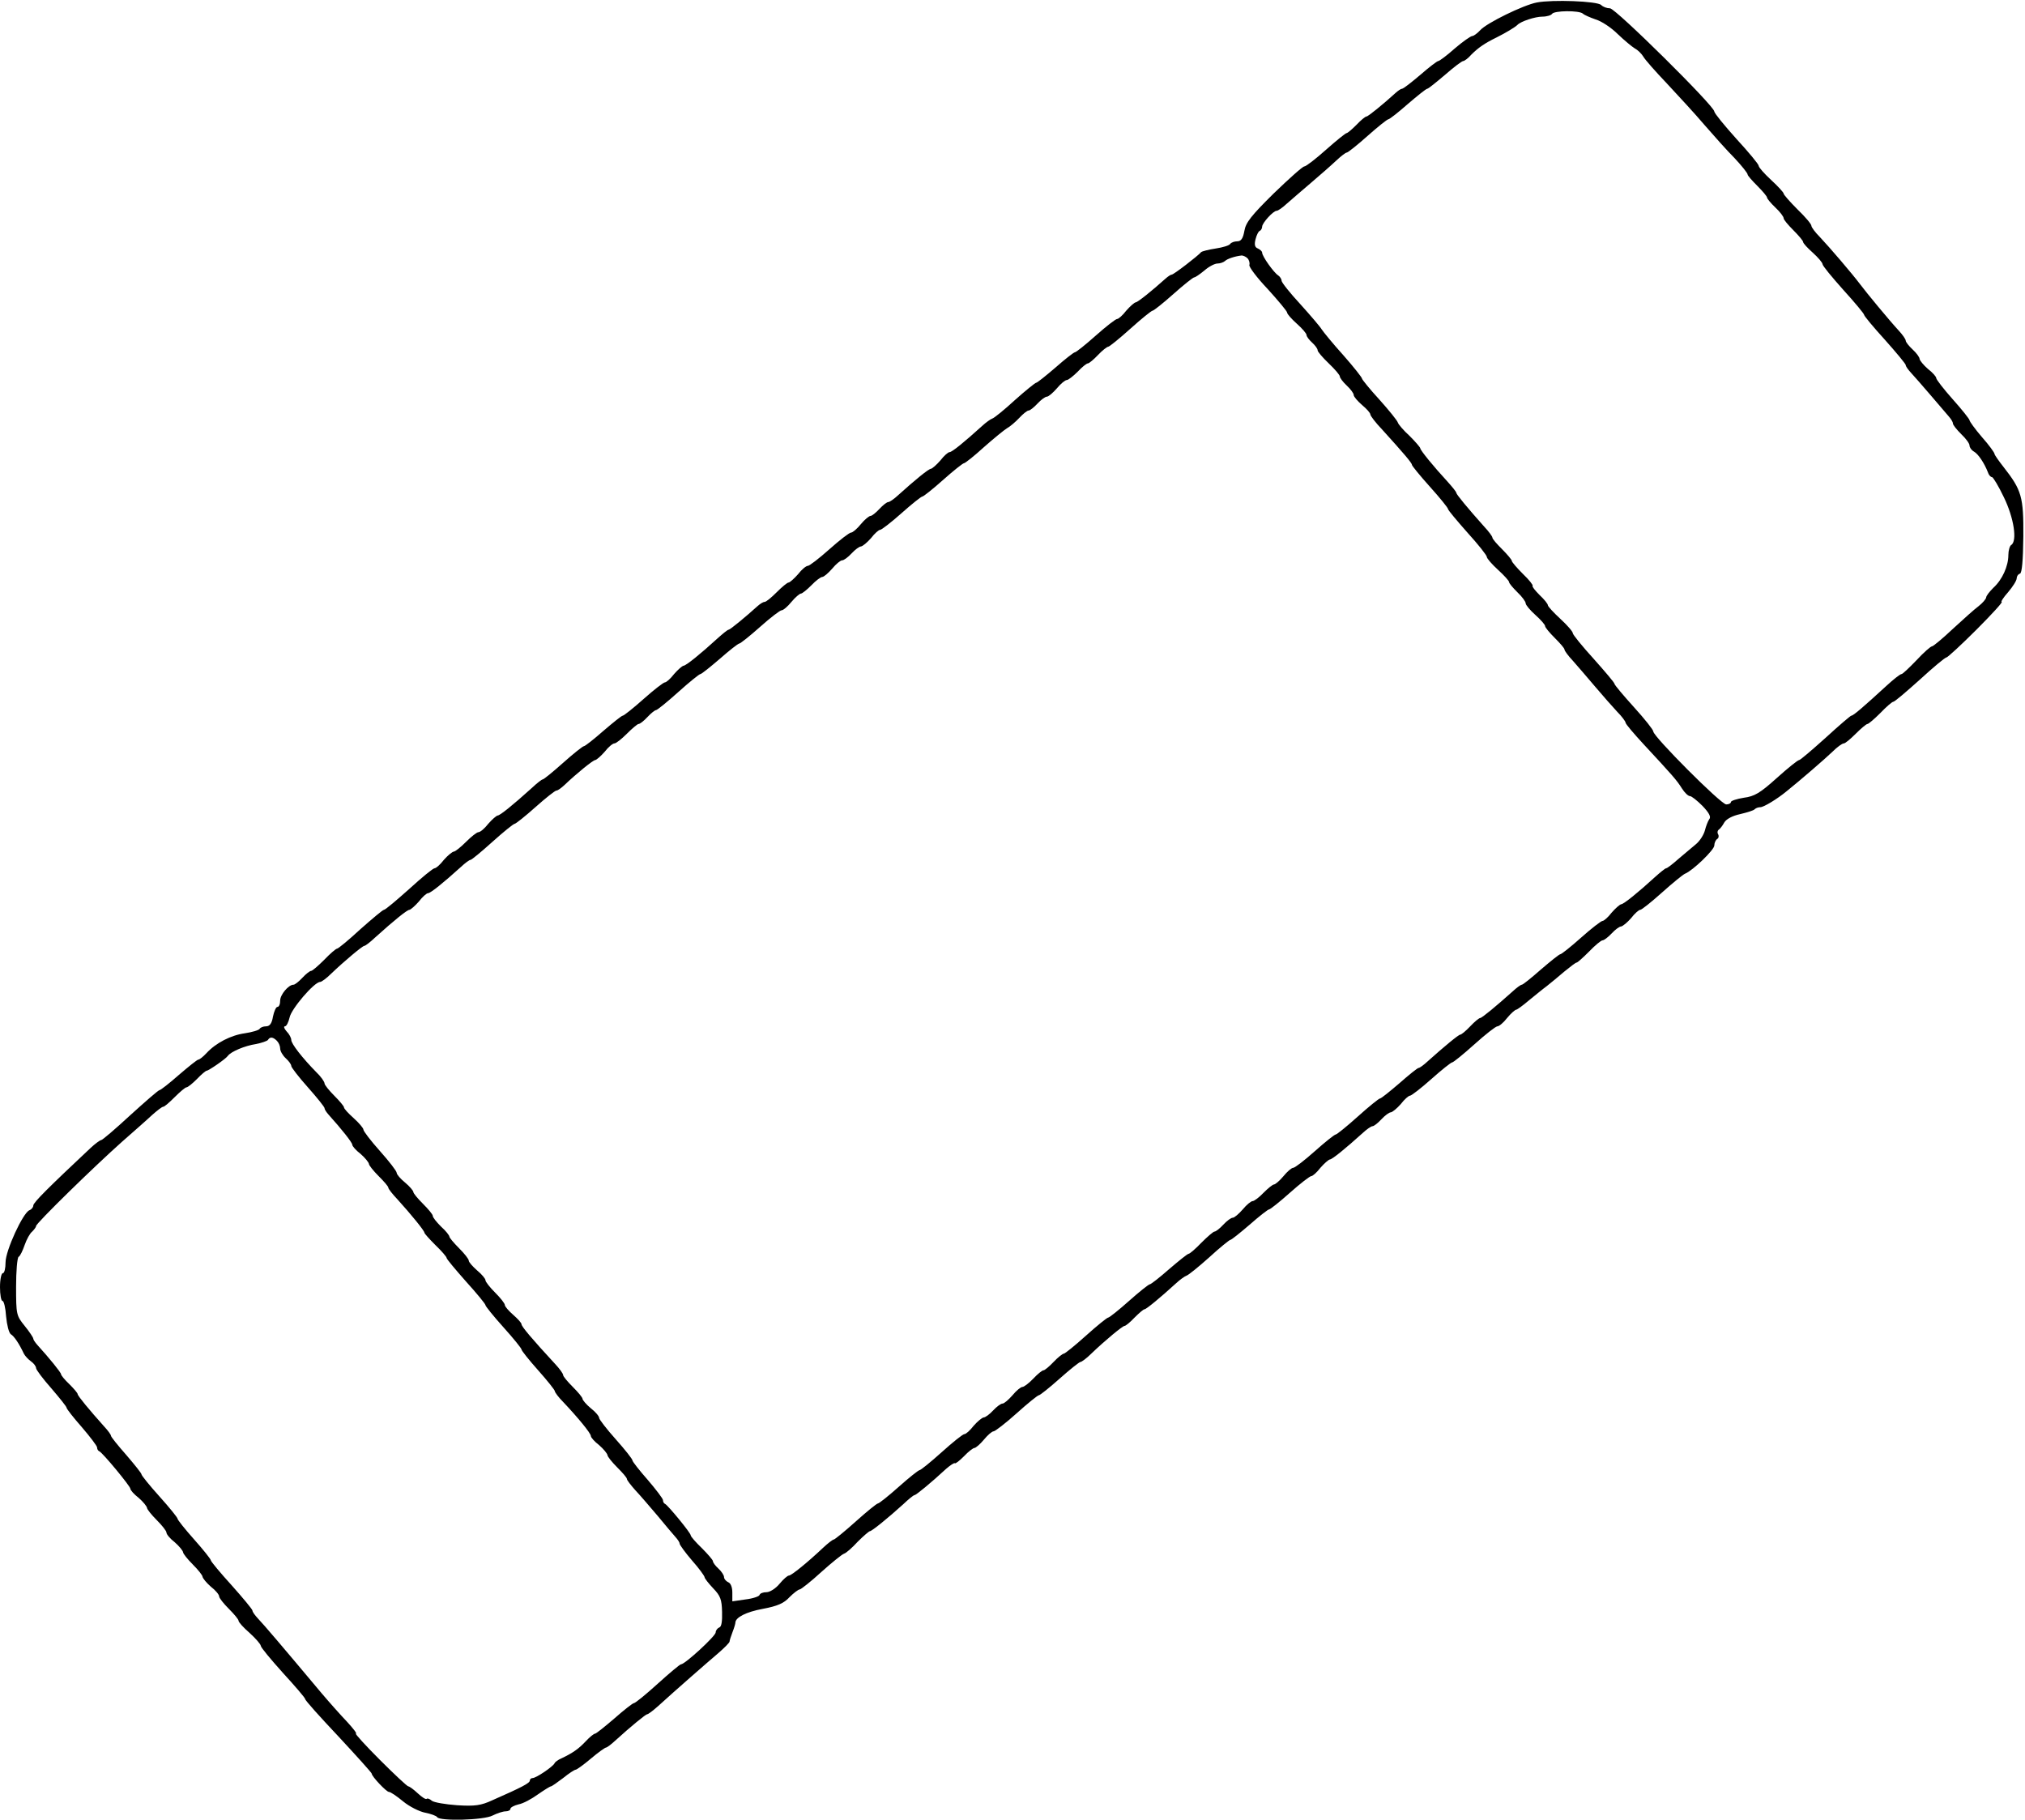
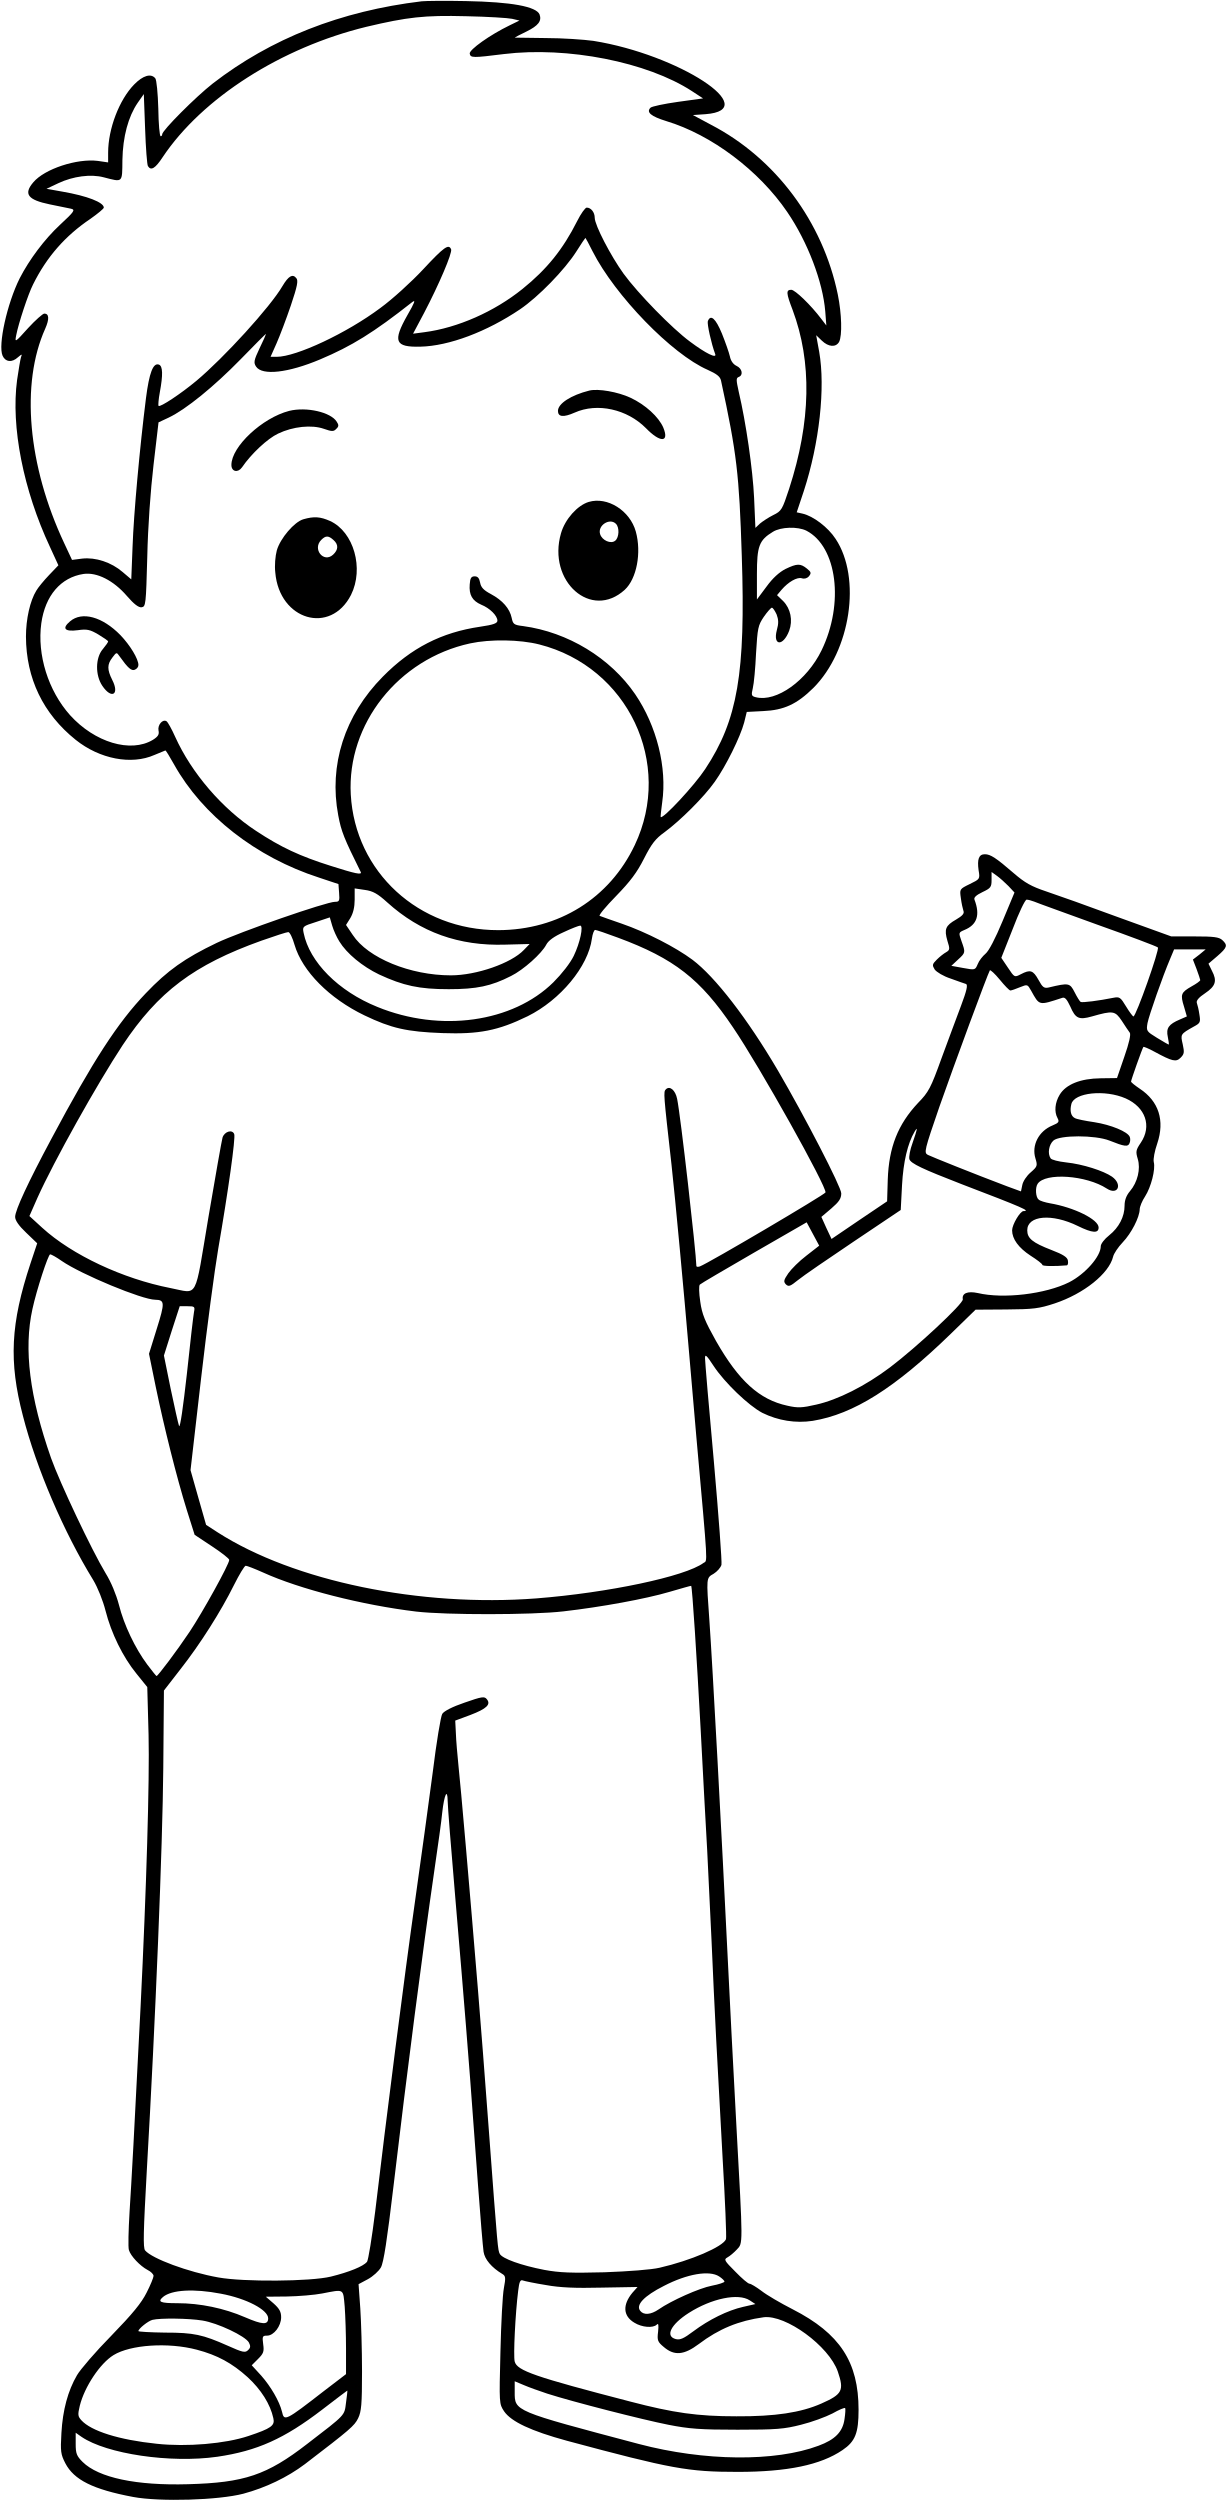
- <svg xmlns="http://www.w3.org/2000/svg" version="1.0" width="730pt" height="656pt" viewBox="0 0 730 656" preserveAspectRatio="xMidYMid meet">
-   <g transform="translate(0,656) scale(0.1,-0.1)" fill="#000000" stroke="none">
-     <path d="M5540 6551 c-48 -9 -181 -74 -204 -100 -11 -12 -24 -21 -29 -21 -5 0 -34 -20 -63 -45 -28 -25 -55 -45 -59 -45 -4 0 -33 -22 -65 -50 -32 -27 -61 -50 -66 -50 -4 0 -14 -7 -23 -15 -45 -41 -99 -85 -105 -85 -4 0 -20 -13 -36 -30 -16 -16 -32 -30 -36 -30 -3 0 -37 -27 -74 -60 -37 -33 -72 -60 -78 -60 -6 0 -55 -44 -110 -97 -81 -80 -101 -105 -106 -135 -5 -28 -12 -38 -26 -38 -10 0 -21 -4 -25 -9 -3 -6 -27 -13 -53 -17 -26 -4 -49 -10 -52 -13 -12 -14 -99 -81 -106 -81 -4 0 -14 -7 -23 -15 -49 -44 -100 -85 -107 -85 -5 -1 -20 -14 -34 -30 -13 -17 -28 -30 -33 -30 -5 0 -40 -27 -77 -60 -37 -33 -71 -60 -75 -60 -4 0 -36 -25 -70 -55 -35 -30 -66 -55 -70 -55 -3 0 -38 -28 -76 -62 -38 -35 -75 -65 -82 -67 -6 -2 -23 -14 -37 -27 -64 -58 -108 -94 -117 -94 -5 0 -20 -13 -33 -30 -14 -16 -29 -29 -34 -30 -8 0 -56 -39 -118 -95 -15 -14 -31 -25 -36 -25 -5 0 -19 -11 -32 -25 -13 -14 -27 -25 -32 -25 -5 0 -21 -13 -35 -30 -13 -16 -29 -30 -35 -30 -6 0 -41 -27 -78 -60 -37 -33 -72 -60 -78 -60 -6 0 -22 -13 -35 -30 -14 -16 -30 -30 -34 -30 -5 0 -24 -16 -43 -35 -19 -19 -38 -35 -44 -35 -5 0 -16 -7 -25 -15 -43 -39 -99 -85 -104 -85 -4 0 -22 -15 -41 -32 -59 -54 -113 -98 -122 -98 -5 -1 -20 -14 -34 -30 -13 -17 -28 -30 -33 -30 -5 0 -40 -27 -77 -60 -37 -33 -71 -60 -75 -60 -4 0 -35 -25 -70 -55 -34 -30 -66 -55 -70 -55 -4 0 -38 -27 -75 -60 -37 -33 -70 -60 -74 -60 -3 0 -20 -13 -38 -30 -72 -65 -116 -100 -124 -100 -5 -1 -20 -14 -34 -30 -13 -17 -29 -30 -35 -30 -6 0 -26 -16 -45 -35 -19 -19 -39 -35 -44 -35 -6 -1 -22 -14 -36 -30 -13 -17 -28 -30 -33 -30 -6 0 -47 -34 -92 -75 -46 -41 -86 -75 -91 -75 -4 0 -42 -32 -85 -70 -42 -39 -80 -70 -84 -70 -4 0 -25 -18 -46 -40 -22 -22 -43 -40 -47 -40 -5 0 -19 -11 -32 -25 -13 -14 -27 -25 -32 -25 -18 0 -48 -36 -48 -57 0 -13 -4 -23 -10 -23 -5 0 -12 -16 -16 -35 -4 -25 -12 -35 -25 -35 -10 0 -20 -4 -23 -9 -3 -5 -27 -12 -53 -16 -51 -7 -105 -35 -139 -72 -12 -13 -25 -23 -29 -23 -4 0 -35 -25 -70 -55 -34 -30 -66 -55 -70 -55 -4 0 -51 -41 -105 -90 -54 -50 -101 -90 -105 -90 -4 0 -22 -13 -39 -29 -149 -140 -206 -196 -206 -207 0 -6 -6 -14 -14 -17 -23 -9 -86 -145 -86 -188 0 -21 -4 -39 -10 -39 -5 0 -10 -22 -10 -50 0 -27 4 -50 9 -50 5 0 11 -25 13 -56 3 -31 10 -59 17 -64 12 -7 30 -34 47 -70 4 -8 16 -21 26 -28 10 -7 18 -18 18 -24 0 -6 25 -39 55 -73 30 -35 55 -66 55 -70 0 -4 25 -36 55 -70 30 -35 55 -68 55 -73 0 -6 3 -12 8 -14 12 -5 112 -126 112 -135 0 -5 13 -20 30 -33 16 -14 29 -30 30 -36 0 -5 16 -25 35 -44 19 -19 35 -39 35 -45 0 -6 13 -22 30 -35 16 -14 29 -30 30 -36 0 -5 16 -25 35 -44 19 -19 35 -39 35 -44 1 -6 14 -22 30 -36 17 -13 30 -29 30 -35 0 -6 16 -26 35 -45 19 -19 35 -38 35 -43 0 -5 18 -25 40 -44 22 -20 40 -41 40 -46 0 -6 36 -49 80 -98 44 -48 80 -90 80 -94 0 -5 54 -65 120 -135 66 -71 120 -131 120 -134 0 -10 53 -66 62 -66 6 0 28 -15 51 -34 23 -19 59 -37 80 -41 20 -4 40 -11 43 -16 9 -15 169 -11 200 6 16 8 37 15 47 15 9 0 17 4 17 9 0 5 13 12 29 16 17 3 48 20 70 36 23 16 44 29 47 29 3 0 23 14 44 30 21 17 41 30 45 30 4 0 29 18 55 40 26 22 51 40 55 40 3 0 18 11 33 25 56 51 110 95 115 95 4 0 21 13 39 29 66 60 177 157 217 191 22 19 41 38 41 42 0 4 5 19 11 35 6 15 10 30 10 33 0 19 39 39 99 50 53 10 76 20 96 42 15 15 32 28 37 28 4 0 40 28 78 63 38 34 75 64 82 66 7 2 29 21 49 43 21 21 41 38 44 38 7 0 66 48 120 97 19 18 37 33 41 33 5 0 59 44 114 95 15 13 29 22 31 20 2 -3 17 9 33 25 16 17 33 30 38 30 4 0 20 13 34 30 13 16 29 30 35 30 5 0 43 29 83 65 40 36 76 65 80 65 4 0 38 27 75 60 37 33 71 60 75 60 4 0 22 13 39 30 50 48 113 100 120 100 4 0 20 13 36 30 16 16 32 30 36 30 6 0 56 41 114 94 14 13 31 25 37 27 7 2 44 32 82 66 38 35 73 63 76 63 4 0 35 25 70 55 34 30 66 55 70 55 4 0 38 27 75 60 37 33 72 60 77 60 5 0 20 13 33 30 14 16 29 29 34 30 8 0 56 39 118 95 15 14 31 25 36 25 5 0 19 11 32 25 13 14 28 25 34 25 6 1 22 14 36 30 13 17 28 30 33 30 5 0 40 27 77 60 37 33 71 60 75 60 4 0 40 29 80 65 40 36 77 65 83 65 6 0 22 13 35 30 14 17 29 30 33 30 3 0 24 15 45 33 21 17 50 41 65 52 14 11 43 35 64 53 21 17 40 32 44 32 3 0 23 18 45 40 21 22 43 40 48 40 5 0 20 11 33 25 13 14 28 25 34 25 6 1 22 14 36 30 13 17 28 30 33 30 5 0 40 28 78 62 39 35 76 65 83 68 28 11 106 86 106 102 0 9 5 20 10 23 6 4 7 11 4 17 -4 6 -3 13 2 17 5 3 14 15 20 26 7 12 29 24 57 30 25 6 49 13 53 18 4 4 13 7 20 7 12 0 60 29 94 57 50 40 140 118 166 143 17 17 35 30 41 30 5 0 24 16 43 35 19 19 38 35 42 35 4 0 25 18 47 40 21 22 42 40 46 40 5 0 47 36 96 80 48 44 91 80 96 80 4 0 53 45 108 100 55 55 96 100 91 100 -4 0 6 16 23 35 17 20 31 42 31 50 0 7 5 15 12 17 7 3 11 46 12 134 1 143 -6 167 -71 250 -18 23 -33 44 -33 48 0 4 -20 32 -45 60 -25 29 -45 57 -45 61 0 4 -27 38 -60 75 -33 37 -60 72 -60 77 0 5 -13 20 -30 33 -16 14 -29 30 -30 36 0 6 -11 21 -25 34 -14 13 -25 27 -25 32 0 5 -11 21 -25 36 -35 38 -116 136 -140 168 -27 36 -109 132 -145 170 -17 17 -30 35 -30 40 0 6 -22 32 -50 59 -27 27 -50 53 -50 57 0 4 -20 26 -45 49 -25 23 -45 46 -45 51 0 6 -36 49 -80 97 -44 49 -80 93 -80 99 0 20 -356 372 -376 372 -11 0 -25 5 -32 12 -14 14 -176 20 -232 9z m166 -40 c5 -5 26 -14 46 -21 21 -6 57 -30 80 -53 24 -23 52 -46 62 -52 10 -5 24 -19 30 -29 6 -11 45 -55 86 -98 41 -44 102 -110 135 -149 33 -38 81 -92 108 -119 26 -28 47 -54 47 -59 0 -4 16 -22 35 -41 19 -19 35 -38 35 -42 0 -4 14 -21 30 -36 17 -16 30 -33 30 -39 0 -5 16 -24 35 -43 19 -19 35 -38 35 -42 0 -5 16 -22 35 -39 19 -17 35 -36 35 -41 0 -6 34 -47 75 -93 41 -45 75 -86 75 -90 0 -4 34 -45 75 -90 41 -46 75 -87 75 -91 0 -5 9 -17 20 -29 10 -11 42 -47 70 -80 28 -33 57 -67 65 -76 8 -9 15 -20 15 -25 0 -6 14 -23 30 -39 17 -16 30 -34 30 -41 0 -7 7 -17 16 -22 16 -9 38 -43 50 -74 3 -10 10 -18 15 -18 4 0 24 -33 43 -73 36 -74 49 -158 26 -172 -5 -3 -10 -20 -10 -36 0 -40 -22 -89 -54 -118 -14 -14 -26 -29 -26 -35 -1 -6 -13 -20 -27 -31 -15 -11 -56 -48 -93 -82 -37 -35 -71 -63 -75 -63 -5 0 -30 -22 -56 -50 -26 -27 -50 -50 -54 -50 -5 0 -29 -19 -54 -42 -85 -78 -120 -108 -127 -108 -3 0 -45 -36 -93 -80 -49 -44 -91 -80 -95 -80 -5 0 -41 -29 -81 -65 -60 -54 -80 -66 -119 -71 -25 -4 -46 -11 -46 -15 0 -5 -8 -9 -17 -9 -19 0 -263 245 -263 263 0 6 -31 45 -70 88 -38 42 -70 80 -70 84 0 4 -34 44 -75 90 -41 45 -75 87 -75 92 0 6 -20 29 -45 52 -25 23 -45 45 -45 49 0 5 -13 21 -30 37 -16 16 -28 31 -25 33 2 3 -13 22 -35 43 -22 22 -40 43 -40 47 0 4 -16 23 -35 42 -19 19 -35 37 -35 42 0 4 -13 22 -30 40 -59 66 -100 116 -100 121 0 4 -15 22 -32 41 -50 54 -98 113 -98 120 0 3 -17 23 -38 44 -22 20 -41 42 -43 49 -2 7 -32 44 -66 82 -35 38 -63 73 -63 76 0 4 -30 42 -67 84 -38 42 -72 84 -78 93 -5 9 -40 50 -77 91 -38 41 -68 79 -68 85 0 6 -6 15 -12 19 -16 10 -58 69 -58 82 0 5 -7 11 -15 15 -11 4 -14 13 -9 33 4 16 11 30 16 31 4 2 8 9 8 15 0 13 40 57 52 57 5 0 21 11 36 25 15 13 54 47 87 75 33 28 74 64 92 81 17 16 34 29 38 29 4 0 38 27 75 60 37 33 71 60 75 60 4 0 36 25 70 55 35 30 66 55 70 55 4 0 32 23 64 50 32 28 61 50 66 50 4 0 18 10 29 23 25 25 48 41 91 62 34 17 67 37 75 45 12 13 64 30 90 30 16 0 32 5 35 10 8 12 97 13 111 1z m-1209 -882 c6 -6 9 -17 7 -24 -3 -6 27 -46 66 -87 38 -42 70 -80 70 -85 0 -5 16 -23 35 -40 19 -17 35 -35 35 -41 0 -5 9 -17 20 -27 11 -10 20 -22 20 -28 0 -5 18 -26 40 -47 22 -21 40 -42 40 -47 0 -5 11 -20 25 -33 14 -13 25 -28 25 -34 0 -6 14 -22 30 -36 17 -14 30 -29 30 -34 0 -5 19 -30 43 -55 77 -85 107 -120 107 -127 0 -3 29 -39 65 -79 36 -40 65 -76 65 -80 0 -4 32 -42 70 -85 39 -43 70 -82 70 -88 0 -5 18 -26 40 -46 22 -20 40 -40 40 -44 0 -5 14 -21 30 -37 17 -16 30 -34 30 -40 0 -6 16 -25 35 -42 19 -17 35 -35 35 -40 0 -5 16 -24 35 -43 19 -19 35 -37 35 -42 0 -4 13 -22 30 -40 16 -18 52 -60 80 -93 28 -33 64 -74 80 -91 17 -17 30 -35 30 -39 0 -5 30 -40 66 -79 103 -111 119 -129 137 -158 10 -16 23 -28 29 -28 6 0 26 -16 45 -35 24 -25 32 -40 25 -48 -5 -7 -12 -25 -16 -41 -4 -15 -18 -38 -33 -50 -14 -11 -42 -36 -63 -53 -20 -18 -40 -33 -43 -33 -4 0 -22 -15 -41 -32 -59 -54 -113 -98 -122 -98 -5 -1 -20 -14 -34 -30 -13 -17 -28 -30 -33 -30 -5 0 -40 -27 -77 -60 -37 -33 -71 -60 -75 -60 -4 0 -35 -25 -70 -55 -34 -30 -65 -55 -69 -55 -4 0 -19 -11 -34 -25 -58 -52 -110 -95 -116 -95 -4 0 -20 -13 -36 -30 -16 -17 -32 -30 -36 -30 -6 0 -58 -43 -116 -95 -15 -14 -30 -25 -34 -25 -4 0 -35 -25 -69 -55 -35 -30 -66 -55 -70 -55 -4 0 -40 -29 -80 -65 -40 -36 -76 -65 -80 -65 -4 0 -38 -27 -75 -60 -37 -33 -72 -60 -78 -60 -6 0 -22 -14 -35 -30 -14 -17 -30 -30 -34 -30 -5 0 -22 -14 -38 -30 -16 -17 -34 -30 -39 -30 -6 0 -22 -13 -36 -30 -14 -16 -30 -30 -36 -30 -6 0 -21 -11 -34 -25 -13 -14 -27 -25 -32 -25 -4 0 -25 -18 -47 -40 -21 -22 -42 -40 -46 -40 -4 0 -35 -25 -70 -55 -34 -30 -66 -55 -70 -55 -4 0 -38 -27 -75 -60 -37 -33 -71 -60 -75 -60 -4 0 -40 -29 -80 -65 -40 -36 -76 -65 -80 -65 -4 0 -21 -13 -37 -30 -15 -16 -32 -30 -36 -30 -5 0 -21 -13 -37 -30 -16 -17 -34 -30 -39 -30 -6 0 -22 -13 -36 -30 -14 -16 -30 -30 -36 -30 -6 0 -21 -11 -34 -25 -13 -14 -28 -25 -34 -25 -6 -1 -22 -14 -36 -30 -13 -17 -28 -30 -33 -30 -6 0 -42 -29 -82 -65 -40 -36 -76 -65 -80 -65 -4 0 -38 -27 -75 -60 -37 -33 -71 -60 -75 -60 -4 0 -40 -29 -80 -65 -40 -36 -76 -65 -79 -65 -4 0 -22 -14 -39 -30 -55 -52 -114 -100 -123 -100 -5 0 -20 -13 -34 -30 -14 -17 -35 -30 -47 -30 -12 0 -23 -4 -25 -10 -1 -5 -24 -13 -50 -16 l-48 -7 0 32 c0 19 -6 34 -15 37 -8 4 -15 12 -15 19 0 6 -9 20 -20 30 -11 10 -20 22 -20 27 0 4 -18 25 -40 47 -22 21 -40 42 -40 46 0 9 -82 108 -92 113 -5 2 -8 8 -8 14 0 5 -25 38 -55 73 -30 34 -55 66 -55 70 0 5 -27 39 -60 76 -33 37 -60 72 -60 77 0 6 -13 22 -30 35 -17 14 -30 30 -30 34 0 5 -16 24 -35 43 -19 19 -35 38 -35 43 0 5 -13 23 -29 40 -84 91 -121 135 -121 143 0 5 -14 20 -30 34 -16 14 -30 30 -30 35 0 6 -16 26 -35 45 -19 19 -35 39 -35 45 0 5 -13 21 -30 35 -16 14 -30 30 -30 35 0 6 -16 26 -35 45 -19 19 -35 38 -35 42 0 4 -13 21 -30 36 -16 16 -30 33 -30 39 0 5 -16 24 -35 43 -19 19 -35 38 -35 43 0 4 -13 20 -30 34 -16 13 -30 29 -30 35 0 6 -27 41 -60 78 -33 37 -60 72 -60 78 0 5 -16 24 -35 41 -19 17 -35 34 -35 39 0 4 -16 23 -35 42 -19 19 -35 39 -35 44 0 6 -13 25 -30 41 -50 51 -90 102 -90 116 0 7 -7 21 -17 31 -9 10 -11 18 -6 18 6 0 13 15 17 32 6 31 89 128 110 128 5 0 23 13 40 30 48 46 113 100 119 100 4 0 21 13 39 30 72 65 116 100 124 100 5 1 20 14 34 30 13 17 28 30 33 30 9 0 55 37 119 95 15 14 30 25 34 25 4 0 39 29 79 65 40 36 76 65 80 65 4 0 38 27 75 60 37 33 71 60 76 60 5 0 17 9 29 20 43 41 103 90 111 90 5 1 20 14 34 30 13 17 29 30 35 30 6 0 26 16 45 35 19 19 38 35 42 35 5 0 19 11 32 25 13 14 27 25 31 25 4 0 40 29 80 65 40 36 76 65 80 65 4 0 35 25 70 55 34 30 66 55 70 55 4 0 38 27 75 60 37 33 72 60 78 60 6 0 22 14 35 30 14 17 30 30 34 30 5 0 22 14 38 30 16 17 34 30 39 30 6 0 22 14 36 30 14 17 30 30 36 30 6 0 21 11 34 25 13 14 28 25 34 25 6 1 22 14 36 30 13 17 28 30 33 30 5 0 40 27 77 60 37 33 71 60 75 60 4 0 38 27 75 60 37 33 71 60 75 60 4 0 37 26 72 58 35 31 73 62 83 68 11 6 31 23 44 37 14 15 29 27 34 27 5 0 19 11 32 25 13 14 28 25 34 25 6 0 22 14 36 30 14 17 30 30 36 30 5 0 23 14 39 30 16 17 32 30 37 30 4 0 21 14 36 30 16 17 33 30 37 30 4 0 40 29 80 65 40 36 76 65 80 65 4 0 38 27 75 60 37 33 71 60 75 60 4 0 20 11 37 25 16 14 37 25 47 25 9 0 21 4 27 9 8 8 35 17 60 20 5 0 15 -4 21 -10z m-3499 -2821 c7 -7 12 -19 12 -28 0 -9 9 -25 20 -35 11 -10 20 -22 20 -28 0 -5 27 -40 60 -77 33 -37 60 -71 60 -75 0 -5 7 -15 15 -24 46 -51 85 -100 85 -108 0 -5 13 -20 30 -33 16 -14 29 -30 30 -36 0 -5 16 -25 35 -44 19 -19 35 -37 35 -42 0 -4 15 -23 33 -42 49 -54 97 -113 97 -120 0 -3 18 -23 40 -45 22 -21 40 -42 40 -46 0 -4 32 -42 70 -85 39 -43 70 -81 70 -85 0 -4 29 -40 65 -80 36 -40 65 -76 65 -80 0 -4 27 -38 60 -75 33 -37 60 -71 60 -75 0 -4 13 -22 30 -39 53 -56 100 -113 100 -123 0 -5 13 -20 30 -33 16 -14 29 -30 30 -36 0 -5 16 -25 35 -44 19 -19 35 -37 35 -42 0 -4 14 -22 30 -40 17 -18 53 -60 81 -93 27 -33 56 -67 64 -76 8 -9 15 -19 15 -24 0 -4 20 -32 45 -61 25 -28 45 -56 45 -60 0 -4 14 -22 31 -40 26 -27 31 -40 32 -85 1 -34 -2 -54 -10 -56 -7 -3 -13 -11 -13 -18 0 -13 -111 -115 -125 -115 -4 0 -42 -32 -84 -70 -43 -39 -81 -70 -86 -70 -4 0 -36 -25 -70 -55 -35 -30 -66 -55 -70 -55 -4 0 -19 -12 -33 -27 -26 -28 -48 -43 -88 -62 -12 -5 -23 -13 -25 -18 -6 -12 -66 -53 -79 -53 -5 0 -10 -4 -10 -9 0 -9 -28 -24 -135 -71 -41 -19 -63 -22 -127 -18 -42 3 -83 10 -91 16 -8 7 -16 10 -19 7 -3 -3 -17 6 -32 20 -15 14 -30 25 -34 25 -4 0 -50 43 -102 95 -52 52 -91 95 -87 95 5 0 -10 19 -32 43 -22 23 -63 69 -91 102 -145 173 -208 247 -230 270 -11 12 -20 24 -20 29 0 4 -34 45 -75 91 -41 45 -75 86 -75 90 0 4 -27 38 -60 75 -33 37 -60 71 -60 75 0 4 -29 40 -65 80 -36 40 -65 76 -65 80 0 4 -25 35 -55 70 -30 34 -55 65 -55 69 0 4 -11 19 -25 34 -52 58 -95 110 -95 116 0 4 -14 20 -30 36 -17 16 -30 32 -30 36 0 6 -44 60 -85 105 -8 9 -15 19 -15 23 0 4 -14 25 -31 46 -30 37 -31 41 -31 141 0 56 4 104 9 108 6 3 15 23 22 43 7 20 19 42 27 48 7 7 14 16 14 20 0 10 210 215 310 304 41 36 90 79 108 96 18 16 36 30 40 30 5 0 23 16 42 35 19 19 38 35 42 35 5 0 22 14 38 30 16 17 32 30 35 30 7 0 68 42 76 53 11 16 62 37 101 43 21 4 41 11 44 15 7 12 18 11 32 -3z" />
+ <svg xmlns="http://www.w3.org/2000/svg" version="1.0" width="567pt" height="1156pt" viewBox="0 0 567 1156" preserveAspectRatio="xMidYMid meet">
+   <g transform="translate(0,1156) scale(0.1,-0.1)" fill="#000000" stroke="none">
+     <path d="M1950 11554 c-375 -45 -697 -172 -966 -380 -78 -61 -234 -217 -234 -235 0 -5 -3 -9 -7 -9 -5 0 -10 57 -11 128 -2 70 -8 133 -14 140 -20 24 -57 13 -98 -29 -69 -71 -120 -205 -120 -315 l0 -45 -48 7 c-96 12 -246 -37 -298 -99 -46 -54 -26 -81 76 -102 41 -8 85 -17 98 -20 21 -5 17 -12 -51 -75 -71 -66 -142 -161 -186 -247 -58 -116 -101 -309 -79 -358 13 -29 43 -33 71 -7 19 16 20 16 14 0 -3 -10 -11 -57 -18 -105 -29 -216 29 -509 152 -772 l39 -85 -43 -45 c-24 -25 -51 -58 -59 -72 -29 -47 -48 -131 -48 -213 1 -193 79 -356 230 -477 111 -89 258 -117 364 -70 27 11 50 21 51 21 2 0 20 -29 40 -65 131 -235 379 -429 670 -523 l90 -30 3 -41 c3 -37 1 -41 -19 -41 -40 0 -440 -139 -547 -190 -148 -71 -227 -127 -328 -233 -130 -136 -243 -310 -437 -674 -107 -200 -167 -329 -167 -360 0 -16 17 -41 51 -73 l51 -49 -31 -93 c-92 -278 -101 -453 -35 -705 62 -242 188 -536 325 -759 21 -35 45 -95 57 -142 26 -103 80 -214 143 -291 l50 -62 6 -222 c5 -207 -10 -713 -37 -1257 -29 -575 -42 -810 -51 -949 -5 -84 -7 -163 -3 -175 8 -28 52 -74 86 -92 16 -8 28 -20 28 -28 0 -7 -14 -42 -32 -77 -24 -48 -65 -98 -163 -199 -73 -74 -144 -157 -159 -183 -42 -72 -66 -161 -72 -267 -5 -86 -3 -99 18 -140 40 -77 128 -121 314 -156 124 -23 394 -15 509 15 104 28 204 76 285 137 209 160 229 177 246 212 15 31 18 64 18 217 0 99 -4 230 -8 291 l-8 112 43 23 c24 13 51 38 60 54 13 22 29 127 59 380 61 517 134 1081 189 1460 16 110 33 229 36 265 9 80 24 114 25 53 0 -23 16 -223 35 -445 19 -222 41 -486 49 -588 15 -186 19 -236 56 -740 11 -151 23 -292 26 -312 5 -35 37 -73 87 -103 15 -9 16 -17 7 -65 -6 -30 -13 -163 -16 -295 -6 -240 -6 -240 17 -275 33 -48 125 -91 290 -136 484 -130 560 -144 790 -144 230 0 384 32 485 101 59 40 74 79 74 186 0 221 -86 353 -305 465 -55 28 -120 66 -144 85 -24 18 -49 33 -55 33 -7 0 -36 25 -66 56 -51 51 -54 56 -36 66 11 6 30 22 43 36 29 31 29 11 -2 574 -13 249 -32 597 -40 773 -27 556 -70 1353 -85 1565 -14 197 -15 193 20 213 16 10 32 28 36 41 3 12 -13 227 -35 477 -23 250 -41 465 -41 479 0 20 7 14 39 -35 51 -78 163 -185 226 -218 73 -36 154 -49 233 -37 189 31 380 151 640 404 l113 110 142 1 c126 1 151 4 224 28 135 45 251 138 270 216 3 14 23 44 44 66 41 43 78 116 79 153 0 12 11 39 25 60 27 42 49 125 40 159 -3 13 4 51 16 85 36 107 7 196 -81 254 -22 15 -40 29 -40 33 0 7 52 154 57 160 1 2 24 -7 51 -22 83 -45 100 -49 121 -28 17 17 18 25 10 62 -11 47 -11 47 51 82 30 16 32 20 26 56 -3 22 -9 46 -12 54 -3 10 9 25 38 44 49 33 57 57 32 104 l-16 33 41 35 c46 40 49 50 23 74 -15 14 -40 17 -127 17 l-109 0 -246 89 c-135 50 -284 103 -332 119 -69 23 -99 40 -150 84 -82 71 -108 88 -134 88 -28 0 -36 -23 -29 -74 7 -41 6 -41 -41 -64 -47 -23 -47 -23 -41 -65 3 -24 9 -50 12 -59 5 -12 -5 -23 -34 -40 -49 -28 -56 -44 -40 -99 12 -37 11 -42 -6 -52 -11 -6 -30 -21 -43 -34 -22 -22 -22 -26 -10 -46 9 -12 40 -31 74 -42 32 -12 65 -23 71 -25 9 -4 3 -31 -23 -100 -20 -52 -60 -162 -91 -245 -49 -136 -59 -155 -108 -205 -93 -99 -135 -205 -140 -355 l-3 -100 -129 -87 -128 -87 -24 51 -23 51 46 39 c36 31 46 46 46 70 0 29 -168 354 -293 568 -141 240 -290 433 -395 512 -78 58 -214 128 -327 167 -49 17 -95 33 -102 36 -6 2 28 43 76 92 66 68 96 108 129 173 35 69 53 92 95 122 72 53 182 162 232 233 52 73 118 207 136 274 l12 49 76 4 c96 4 156 32 232 107 172 172 223 508 103 689 -35 54 -104 106 -153 117 l-27 6 33 99 c72 221 100 478 71 643 l-14 77 26 -25 c31 -30 65 -32 80 -6 15 29 12 131 -6 219 -69 336 -288 630 -586 785 l-84 45 58 4 c269 20 -124 276 -518 339 -43 6 -143 13 -221 13 -79 1 -143 2 -143 2 0 1 25 14 54 28 55 27 72 49 61 79 -15 37 -130 58 -340 62 -93 2 -186 1 -205 -1z m418 -81 l34 -8 -45 -22 c-91 -44 -188 -113 -185 -131 4 -20 13 -20 158 -2 294 36 663 -37 869 -171 l52 -34 -116 -16 c-64 -9 -121 -21 -127 -27 -21 -21 2 -40 73 -62 209 -63 429 -229 559 -420 95 -139 165 -324 176 -460 l5 -65 -23 30 c-49 65 -122 135 -139 135 -25 0 -24 -15 6 -93 90 -241 85 -516 -16 -827 -32 -97 -35 -103 -74 -122 -22 -11 -49 -29 -61 -39 l-21 -20 -6 138 c-6 131 -38 352 -71 491 -12 55 -13 64 0 69 22 8 16 39 -10 51 -15 7 -27 23 -31 44 -4 18 -21 66 -37 106 -29 70 -52 90 -65 57 -4 -13 16 -104 34 -152 9 -23 -44 3 -116 57 -83 61 -241 223 -308 315 -59 82 -133 224 -133 258 0 25 -17 47 -37 47 -7 0 -27 -28 -44 -62 -66 -131 -140 -223 -253 -314 -130 -105 -300 -180 -453 -200 l-53 -7 51 96 c69 132 131 277 125 294 -11 27 -33 11 -129 -92 -54 -58 -143 -139 -198 -179 -155 -116 -389 -226 -480 -226 l-28 0 28 63 c15 34 45 113 66 175 30 89 35 115 25 126 -17 21 -36 10 -64 -37 -55 -95 -271 -332 -398 -438 -72 -60 -167 -123 -175 -116 -2 3 0 31 6 63 15 81 14 121 -4 128 -27 10 -45 -38 -60 -155 -29 -230 -57 -538 -62 -686 l-6 -152 -40 34 c-52 45 -125 69 -187 62 l-47 -6 -36 77 c-169 360 -202 738 -88 992 20 45 18 70 -4 70 -7 0 -41 -30 -75 -67 -61 -68 -62 -68 -55 -33 10 53 55 190 78 235 63 127 149 225 265 303 34 24 62 47 62 52 0 24 -76 54 -192 74 l-73 13 55 26 c68 32 150 43 210 27 89 -23 85 -27 86 80 2 108 27 201 71 265 l28 40 6 -161 c3 -88 9 -166 13 -172 14 -23 34 -11 68 41 183 274 548 507 942 603 190 45 268 54 461 49 99 -2 195 -8 213 -12z m372 -1075 c104 -205 367 -476 532 -548 42 -19 58 -31 62 -50 73 -337 84 -432 96 -810 18 -544 -19 -759 -169 -986 -49 -75 -196 -233 -206 -222 -1 2 2 32 7 68 23 160 -25 353 -125 500 -115 168 -311 287 -518 315 -43 5 -47 9 -53 38 -9 43 -42 81 -96 110 -34 18 -46 31 -50 53 -4 21 -11 29 -25 29 -16 0 -21 -8 -23 -37 -4 -49 12 -76 53 -94 40 -16 75 -51 75 -74 0 -12 -18 -19 -80 -28 -178 -26 -319 -98 -450 -231 -177 -179 -250 -409 -206 -641 14 -75 27 -107 104 -262 7 -15 -25 -8 -138 28 -143 45 -231 86 -346 162 -157 103 -298 267 -374 435 -16 36 -34 68 -40 72 -18 11 -42 -17 -37 -43 4 -18 -2 -28 -26 -43 -103 -62 -269 -12 -383 114 -101 113 -153 279 -133 425 18 128 90 212 195 228 62 9 139 -30 201 -102 33 -38 54 -54 68 -52 19 3 20 12 26 233 3 140 15 307 29 426 l23 196 47 22 c80 38 210 144 333 270 64 66 117 119 117 117 0 -2 -13 -33 -30 -67 -26 -55 -28 -66 -16 -84 28 -43 149 -29 296 33 147 62 247 124 426 265 17 13 12 -1 -22 -60 -69 -122 -58 -149 60 -146 132 3 307 69 461 173 84 57 206 182 260 267 22 35 41 63 42 63 1 0 16 -28 33 -62z m989 -1292 c142 -74 175 -337 70 -553 -68 -140 -209 -241 -304 -217 -20 5 -22 9 -14 42 5 20 12 93 15 162 7 116 9 128 36 168 16 23 33 42 37 42 5 0 14 -14 22 -31 9 -24 10 -41 1 -73 -19 -73 29 -76 57 -3 18 48 7 103 -28 138 l-28 27 21 25 c31 36 72 60 94 53 12 -4 25 0 33 10 11 14 10 19 -10 35 -30 24 -45 24 -99 -2 -29 -15 -59 -42 -88 -82 l-44 -59 0 117 c0 130 10 157 74 196 37 23 115 25 155 5z m-1235 -526 c409 -104 621 -550 441 -928 -117 -246 -351 -392 -630 -393 -369 -1 -663 269 -683 627 -18 326 220 627 552 699 93 20 230 18 320 -5z m2169 -1117 l28 -30 -55 -132 c-34 -82 -64 -139 -79 -151 -13 -11 -30 -32 -36 -48 -12 -28 -12 -28 -67 -18 l-55 10 30 28 c36 33 36 33 17 86 -14 40 -14 40 14 52 58 24 73 69 46 140 -4 10 8 21 37 35 38 18 42 23 42 56 l0 37 25 -18 c14 -10 37 -31 53 -47z m-2872 -76 c153 -138 331 -202 546 -195 l112 3 -27 -28 c-58 -61 -219 -117 -337 -117 -188 0 -384 80 -454 187 l-31 46 20 32 c13 22 20 50 20 85 l0 52 47 -7 c37 -5 59 -17 104 -58z m2991 4 c13 -6 145 -53 293 -107 149 -53 274 -100 279 -105 9 -8 -101 -319 -113 -319 -3 0 -19 21 -34 46 -26 43 -30 46 -60 40 -64 -13 -142 -23 -150 -19 -4 2 -17 23 -28 45 -22 43 -27 44 -119 22 -22 -5 -29 0 -48 35 -25 45 -38 49 -82 26 -29 -15 -29 -15 -59 30 l-31 46 53 134 c28 74 57 135 64 135 7 0 22 -4 35 -9z m-3213 -184 c34 -56 107 -116 184 -153 112 -52 185 -68 322 -68 129 0 196 14 288 61 57 28 142 104 163 145 10 19 36 38 81 58 36 17 70 30 76 30 16 0 -1 -80 -30 -140 -16 -33 -54 -82 -94 -122 -188 -186 -523 -233 -814 -114 -181 73 -314 208 -341 342 -6 30 -5 31 58 51 l63 21 11 -38 c6 -21 21 -54 33 -73z m1289 17 c259 -96 381 -191 531 -414 124 -182 436 -741 428 -764 -5 -11 -539 -326 -581 -342 -9 -3 -16 -2 -16 2 -1 62 -73 697 -89 773 -8 40 -34 62 -52 44 -12 -12 -11 -19 26 -348 17 -153 59 -606 80 -855 8 -96 24 -278 35 -405 55 -614 52 -569 33 -582 -85 -63 -442 -138 -773 -164 -536 -41 -1120 79 -1473 305 l-54 35 -36 126 -36 127 49 426 c27 235 63 504 79 597 46 266 81 514 74 531 -9 23 -45 12 -54 -16 -4 -14 -33 -179 -65 -367 -66 -392 -45 -354 -176 -329 -220 43 -455 153 -593 279 l-59 54 37 84 c77 171 275 525 394 706 165 248 329 371 641 483 62 22 118 40 125 40 7 0 20 -27 29 -59 36 -122 161 -248 323 -326 125 -60 196 -76 361 -82 168 -6 257 11 394 78 151 75 280 230 297 359 3 22 10 40 15 40 5 0 53 -16 106 -36z m2688 -78 l-30 -23 17 -44 c9 -25 17 -48 17 -51 0 -4 -18 -17 -40 -29 -49 -28 -53 -37 -35 -94 l13 -45 -32 -14 c-52 -22 -65 -40 -56 -81 4 -19 6 -35 4 -35 -2 0 -26 14 -54 31 -49 30 -50 32 -44 68 7 36 70 216 105 298 l18 43 73 0 73 0 -29 -24z m-874 -166 c5 0 25 7 44 15 35 14 35 14 52 -16 39 -70 34 -69 144 -33 12 4 21 -6 37 -40 24 -56 40 -63 100 -46 98 28 107 26 138 -20 15 -24 32 -48 37 -55 6 -8 -3 -48 -25 -111 l-34 -99 -75 -1 c-94 -1 -161 -28 -190 -76 -22 -36 -26 -79 -10 -108 9 -17 6 -22 -23 -34 -64 -26 -98 -92 -79 -153 10 -33 9 -37 -22 -64 -19 -16 -36 -42 -39 -59 l-6 -29 -63 23 c-151 57 -350 137 -368 146 -18 10 -16 20 54 223 68 194 222 611 233 630 2 4 23 -15 46 -43 22 -27 44 -50 49 -50z m533 -499 c92 -41 122 -128 70 -205 -23 -34 -24 -41 -14 -75 14 -46 -1 -108 -36 -149 -17 -20 -25 -42 -25 -67 0 -51 -26 -101 -71 -137 -22 -17 -39 -40 -39 -50 0 -48 -72 -129 -146 -167 -110 -55 -304 -78 -423 -50 -47 10 -74 -1 -69 -29 4 -19 -215 -223 -337 -315 -114 -86 -242 -150 -341 -172 -65 -15 -85 -16 -133 -5 -130 28 -225 115 -330 299 -51 91 -65 124 -73 182 -6 40 -7 74 -2 79 5 5 118 71 251 148 l243 140 29 -54 29 -54 -59 -46 c-33 -25 -70 -62 -84 -82 -21 -31 -23 -38 -11 -51 13 -12 20 -9 56 20 23 19 140 99 259 179 l216 145 6 115 c6 108 26 193 58 247 16 27 13 13 -9 -51 -12 -32 -18 -66 -15 -76 6 -20 62 -46 240 -115 288 -110 321 -125 288 -125 -16 0 -53 -63 -53 -89 0 -40 30 -81 85 -117 30 -19 55 -38 55 -43 0 -6 57 -7 113 -2 5 1 7 10 5 22 -2 15 -21 28 -76 49 -88 34 -112 54 -112 91 0 69 114 79 234 20 67 -33 96 -35 96 -7 0 37 -113 93 -225 112 -22 4 -46 11 -52 17 -14 10 -17 55 -5 73 35 53 225 40 320 -22 51 -33 74 19 24 55 -39 27 -135 58 -212 66 -36 4 -68 12 -72 19 -15 22 -8 63 13 82 29 26 193 26 259 0 70 -28 86 -30 93 -12 4 9 4 22 1 29 -9 24 -87 56 -164 68 -41 6 -82 14 -90 19 -18 9 -24 33 -16 65 13 53 155 68 251 26z m-4919 -752 c90 -62 372 -179 432 -179 44 -1 45 -13 7 -134 l-36 -116 31 -152 c39 -188 97 -420 144 -571 l36 -114 80 -53 c44 -29 80 -57 80 -63 0 -20 -123 -242 -183 -332 -58 -87 -147 -205 -153 -205 -2 0 -21 24 -43 53 -56 75 -108 184 -131 276 -13 49 -36 105 -62 147 -64 106 -211 417 -252 532 -99 283 -127 503 -86 689 19 88 73 253 82 253 5 0 30 -14 54 -31z m611 -236 c-3 -16 -18 -144 -33 -287 -17 -151 -31 -250 -36 -240 -4 11 -21 88 -39 173 l-31 153 36 114 37 114 36 0 c33 0 35 -2 30 -27z m319 -1204 c169 -77 459 -151 709 -181 138 -16 534 -16 680 1 175 20 382 58 490 90 55 16 100 29 101 28 5 -5 26 -333 44 -667 11 -206 24 -456 30 -555 5 -99 14 -286 20 -415 14 -325 27 -573 51 -1003 12 -202 19 -373 16 -381 -14 -35 -163 -99 -307 -132 -38 -9 -144 -17 -255 -21 -154 -4 -207 -2 -278 11 -108 21 -194 52 -206 74 -9 19 -9 13 -51 577 -16 220 -39 510 -50 645 -38 462 -80 945 -90 1035 -5 50 -11 117 -12 150 l-3 59 70 26 c76 29 96 49 76 73 -11 14 -23 12 -103 -16 -56 -19 -95 -39 -103 -52 -7 -11 -27 -132 -44 -270 -18 -137 -55 -406 -82 -597 -49 -344 -134 -1011 -184 -1433 -15 -121 -32 -226 -38 -234 -18 -21 -82 -47 -167 -68 -94 -23 -404 -25 -520 -4 -140 25 -307 87 -339 125 -10 12 -8 85 8 373 40 691 73 1501 76 1857 l3 359 76 98 c92 117 188 269 248 390 24 48 48 88 54 89 6 0 42 -14 80 -31z m2109 -3255 c14 -9 25 -20 25 -24 0 -4 -26 -13 -58 -19 -58 -11 -188 -69 -247 -110 -35 -24 -68 -27 -84 -7 -23 27 16 69 109 116 108 56 210 73 255 44z m-801 -40 c65 -12 138 -15 257 -12 l167 3 -24 -27 c-46 -56 -43 -107 9 -138 35 -22 87 -26 104 -9 8 8 9 -2 6 -33 -5 -40 -2 -47 27 -71 48 -41 93 -37 161 14 94 71 185 108 300 124 102 13 302 -133 343 -251 30 -88 21 -105 -76 -148 -95 -42 -214 -60 -393 -59 -180 0 -291 16 -490 68 -443 115 -524 143 -535 185 -7 25 3 224 16 327 5 43 10 53 22 48 8 -3 56 -13 106 -21z m-1503 -40 c119 -22 219 -75 219 -114 0 -31 -26 -30 -107 5 -97 42 -208 65 -313 65 -79 0 -93 6 -66 29 40 33 142 39 267 15z m573 -61 c3 -42 6 -129 6 -193 l0 -118 -102 -78 c-179 -139 -184 -141 -194 -96 -12 49 -52 117 -96 167 l-44 48 29 29 c25 25 29 34 24 68 -5 37 -3 40 18 40 31 0 65 44 65 85 0 25 -8 40 -35 64 l-36 31 98 1 c54 1 127 7 163 14 104 20 96 24 104 -62z m1873 30 l26 -17 -57 -13 c-71 -16 -158 -59 -230 -113 -44 -33 -61 -41 -81 -36 -51 13 -23 68 60 121 105 67 229 93 282 58z m-2532 -93 c71 -11 200 -72 216 -102 8 -16 8 -24 -4 -35 -13 -13 -24 -11 -93 20 -117 52 -157 61 -291 61 -68 1 -123 4 -123 7 0 11 45 47 65 52 36 9 169 7 230 -3z m-25 -135 c95 -25 163 -62 235 -127 62 -57 105 -125 119 -190 8 -34 -10 -47 -115 -82 -107 -36 -286 -51 -424 -36 -175 18 -304 59 -349 109 -16 18 -17 25 -7 67 22 88 94 196 156 234 78 48 252 60 385 25z m1620 -203 c118 -38 443 -121 560 -144 96 -19 149 -23 320 -23 180 0 216 3 294 23 49 12 114 36 145 52 30 17 56 28 59 25 2 -2 1 -25 -3 -51 -8 -59 -44 -95 -120 -123 -200 -75 -528 -72 -831 8 -581 154 -574 151 -574 241 l0 49 43 -18 c23 -10 71 -27 107 -39z m-930 -42 c-8 -61 1 -52 -180 -191 -186 -144 -290 -179 -550 -186 -240 -7 -414 30 -488 103 -28 28 -32 39 -32 84 l0 51 27 -19 c116 -79 411 -123 628 -92 184 27 309 83 485 218 63 49 116 88 116 88 1 -1 -2 -26 -6 -56z" />
+     <path d="M2725 9754 c-84 -21 -145 -60 -145 -94 0 -28 25 -31 77 -8 105 47 243 16 330 -72 66 -68 109 -67 80 3 -21 49 -83 106 -152 138 -58 27 -149 43 -190 33z" />
+     <path d="M1337 9660 c-124 -32 -267 -165 -267 -250 0 -31 30 -38 49 -11 43 63 118 133 167 156 69 33 155 42 212 22 37 -13 45 -13 57 0 12 11 12 18 2 33 -27 44 -140 70 -220 50z" />
+     <path d="M2722 9239 c-52 -16 -109 -79 -128 -145 -64 -222 140 -403 295 -261 55 51 78 171 51 269 -27 97 -131 163 -218 137z m126 -101 c17 -17 15 -63 -3 -78 -20 -17 -61 1 -70 30 -13 40 44 77 73 48z" />
+     <path d="M1403 9159 c-42 -12 -107 -88 -123 -144 -7 -26 -11 -70 -7 -103 19 -220 255 -289 350 -103 61 122 13 292 -97 342 -45 20 -74 22 -123 8z m139 -96 c24 -21 23 -45 -2 -68 -44 -40 -97 27 -54 69 20 20 33 20 56 -1z" />
+     <path d="M324 8687 c-39 -33 -25 -49 36 -41 42 6 56 3 95 -20 25 -15 45 -29 45 -32 0 -4 -11 -19 -25 -36 -34 -40 -35 -120 -2 -169 43 -64 81 -41 46 27 -24 48 -24 72 1 104 19 25 19 25 33 5 39 -55 55 -68 70 -62 10 4 17 13 17 22 0 28 -38 91 -83 138 -84 86 -178 111 -233 64z" />
  </g>
</svg>
